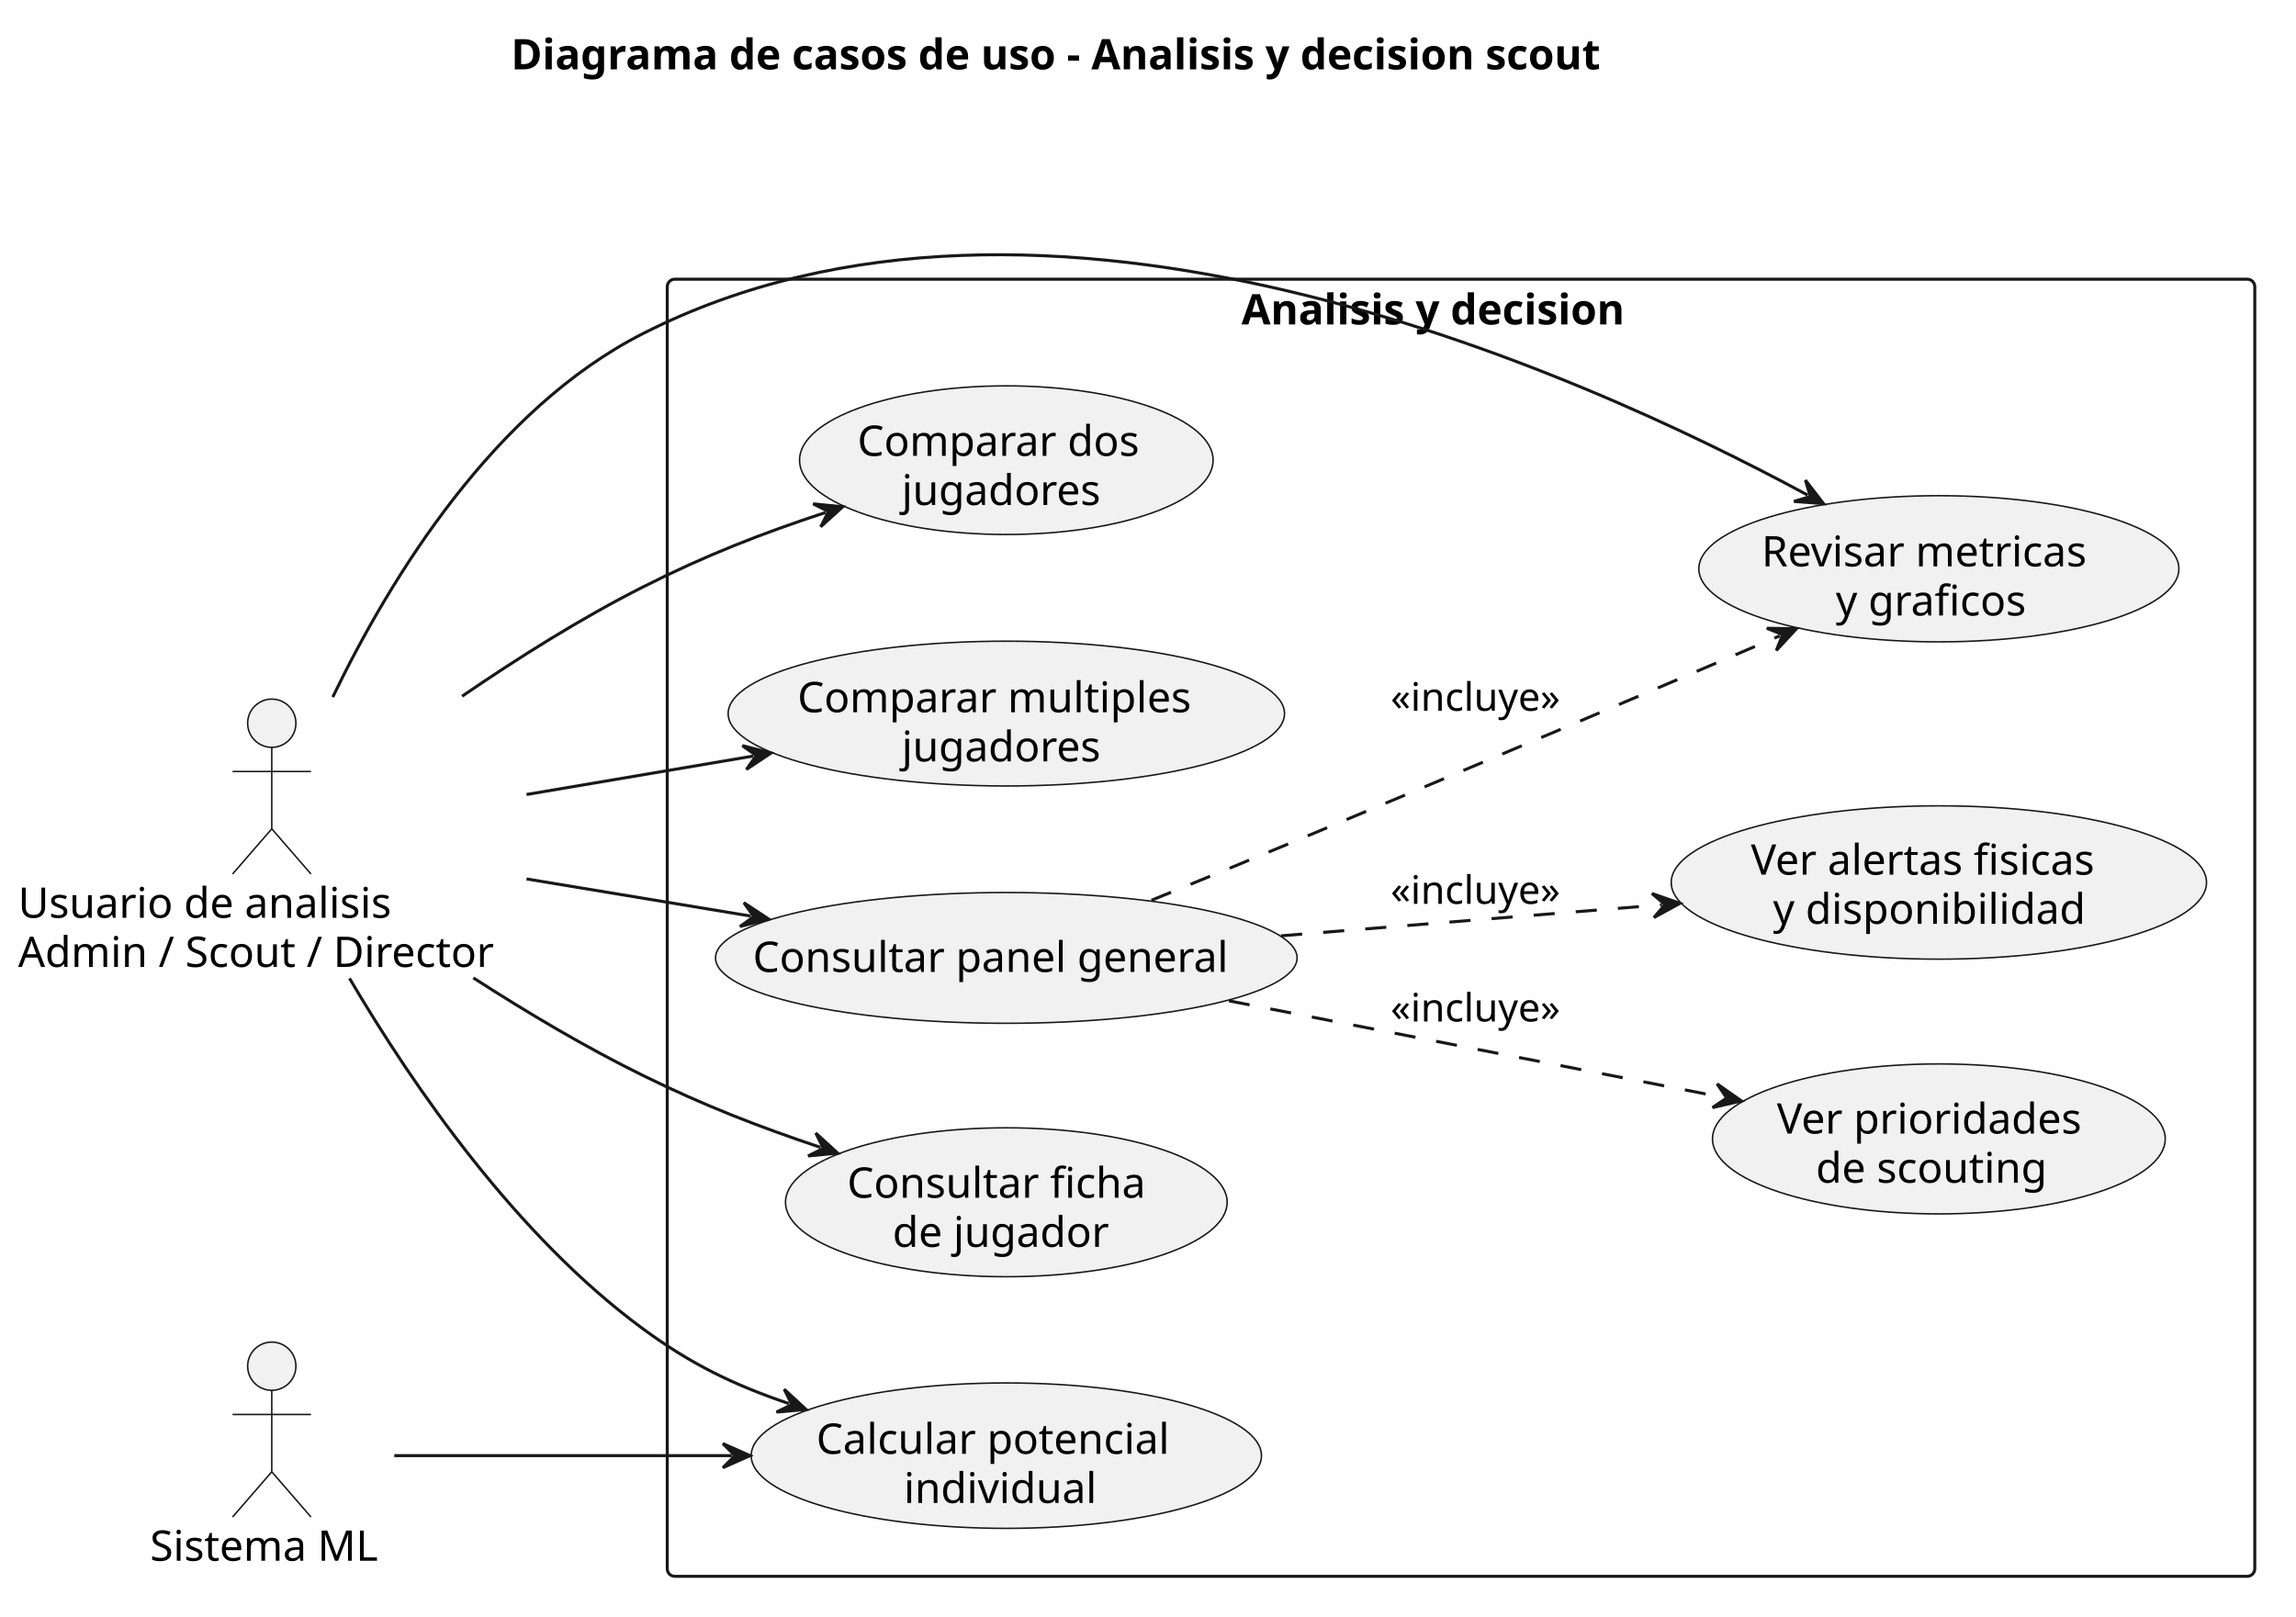
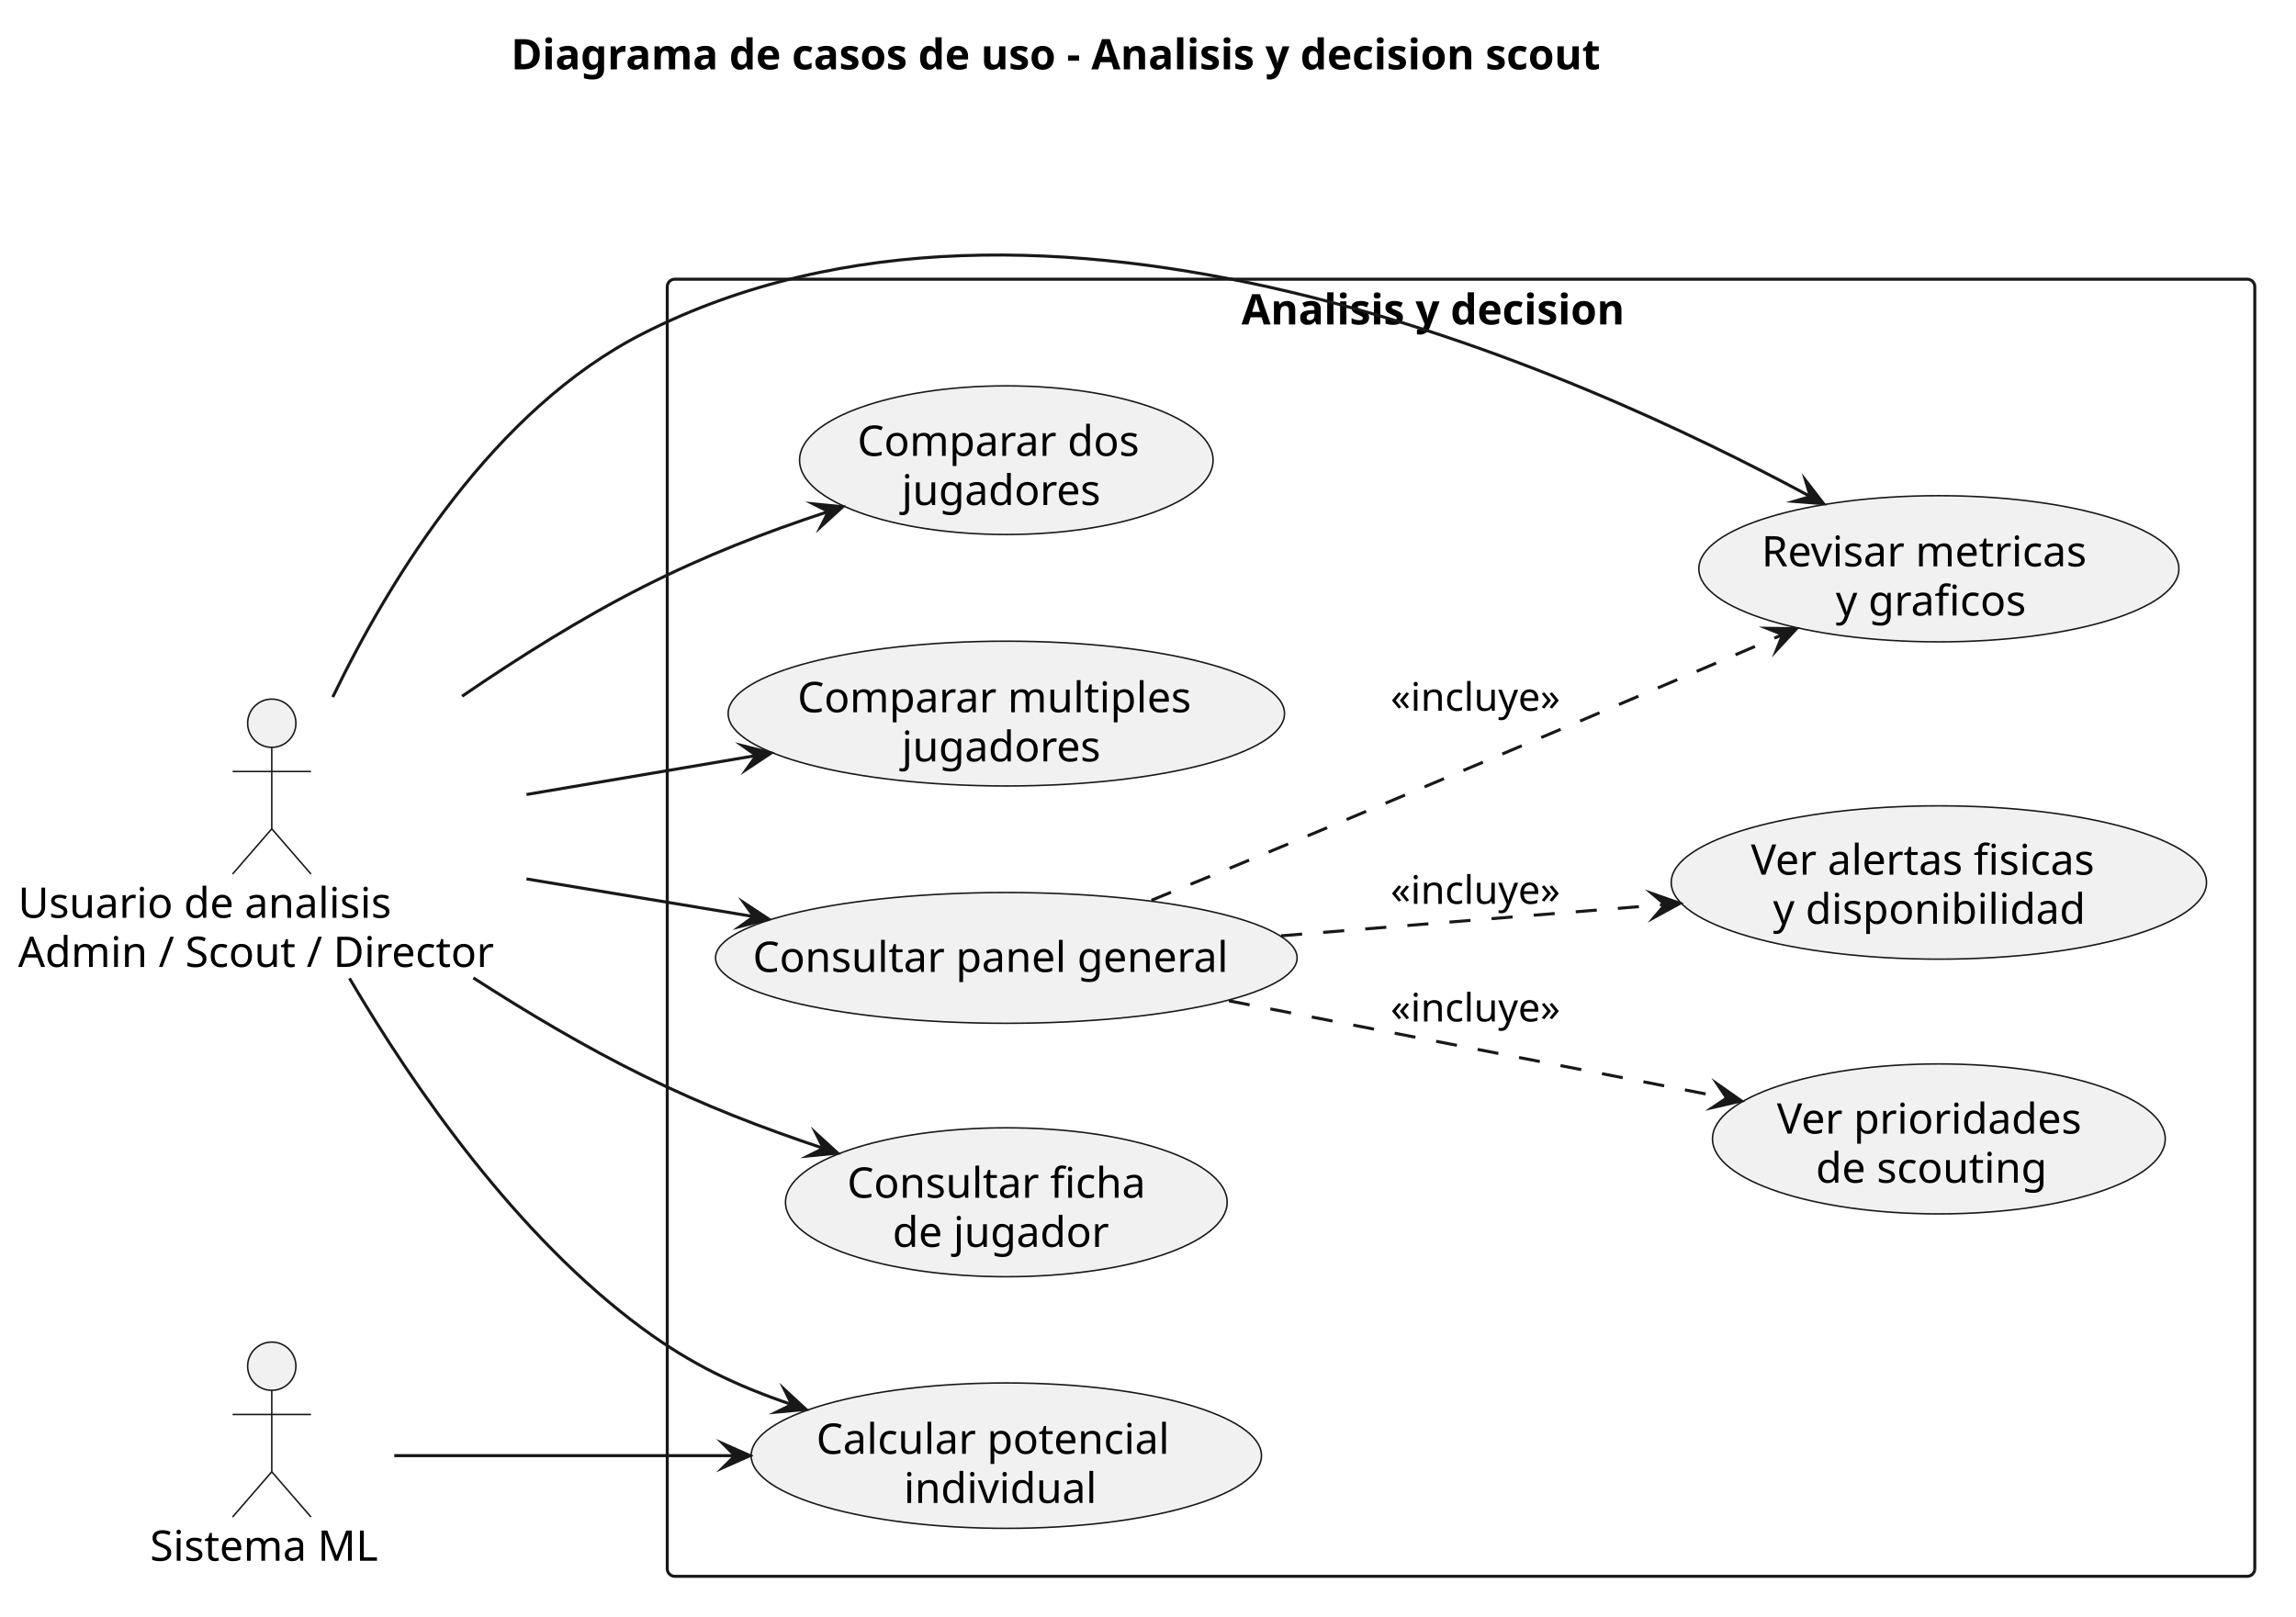
- <svg xmlns="http://www.w3.org/2000/svg" contentStyleType="text/css" data-diagram-type="DESCRIPTION" height="536px" preserveAspectRatio="none" style="width:761px;height:536px;background:#FFFFFF;" version="1.1" viewBox="0 0 761 536" width="761px" zoomAndPan="magnify">
+ <svg xmlns="http://www.w3.org/2000/svg" version="1.1" data-diagram-type="DESCRIPTION" style="width:761px;height:536px;background:#FFFFFF;" width="761px" height="536px" viewBox="0 0 761 536" zoomAndPan="magnify" preserveAspectRatio="none" contentStyleType="text/css">
  <defs />
-   <g>
+   <g font-family="sans-serif" lengthAdjust="spacing">
    <g class="title" data-source-line="1">
-       <text fill="#000000" font-family="sans-serif" font-size="14" font-weight="700" lengthAdjust="spacing" textLength="415.611" x="169.364" y="22.995">Diagrama de casos de uso - Analisis y decision scout</text>
+       <text x="169.364" y="22.995" fill="#000" font-size="14" textLength="415.611" font-weight="700">Diagrama de casos de uso - Analisis y decision scout</text>
    </g>
-     <g class="cluster" data-qualified-name="Analisis y decision" data-source-line="8" id="ent0004">
-       <rect fill="none" height="430" rx="2.5" ry="2.5" style="stroke:#181818;stroke-width:1;" width="526.18" x="221.16" y="92.557" />
-       <text fill="#000000" font-family="sans-serif" font-size="14" font-weight="700" lengthAdjust="spacing" textLength="145.517" x="411.492" y="107.552">Analisis y decision</text>
+     <g class="cluster" data-qualified-name="Analisis y decision" id="ent0003" data-source-line="8">
+       <rect x="221.16" y="92.557" width="526.18" height="430" fill="none" style="stroke:#181818;stroke-width:1;" rx="2.5" ry="2.5" />
+       <text x="411.492" y="107.552" fill="#000" font-size="14" textLength="145.517" font-weight="700">Analisis y decision</text>
    </g>
-     <g class="entity" data-qualified-name="Analisis y decision.UC01" data-source-line="9" id="ent0005">
-       <ellipse cx="333.541" cy="317.553" fill="#F1F1F1" rx="96.381" ry="21.676" style="stroke:#181818;stroke-width:0.5;" />
-       <text fill="#000000" font-family="sans-serif" font-size="14" lengthAdjust="spacing" textLength="168.048" x="249.517" y="322.201">Consultar panel general</text>
+     <g class="entity" data-qualified-name="Analisis y decision.UC01" id="ent0004" data-source-line="9">
+       <ellipse cx="333.541" cy="317.553" rx="96.381" ry="21.676" fill="#F1F1F1" style="stroke:#181818;stroke-width:0.5;" />
+       <text x="249.517" y="322.201" fill="#000" font-size="14" textLength="168.048">Consultar panel general</text>
    </g>
-     <g class="entity" data-qualified-name="Analisis y decision.UC02" data-source-line="10" id="ent0006">
-       <ellipse cx="642.631" cy="377.557" fill="#F1F1F1" rx="75.031" ry="24.86" style="stroke:#181818;stroke-width:0.5;" />
-       <text fill="#000000" font-family="sans-serif" font-size="14" lengthAdjust="spacing" textLength="107.399" x="588.932" y="375.784">Ver prioridades</text>
-       <text fill="#000000" font-family="sans-serif" font-size="14" lengthAdjust="spacing" textLength="81.519" x="601.872" y="392.081">de scouting</text>
+     <g class="entity" data-qualified-name="Analisis y decision.UC02" id="ent0005" data-source-line="10">
+       <ellipse cx="642.631" cy="377.557" rx="75.031" ry="24.86" fill="#F1F1F1" style="stroke:#181818;stroke-width:0.5;" />
+       <text x="588.932" y="375.784" fill="#000" font-size="14" textLength="107.399">Ver prioridades</text>
+       <text x="601.872" y="392.081" fill="#000" font-size="14" textLength="81.519">de scouting</text>
    </g>
-     <g class="entity" data-qualified-name="Analisis y decision.UC03" data-source-line="11" id="ent0007">
-       <ellipse cx="642.63" cy="292.554" fill="#F1F1F1" rx="88.71" ry="25.417" style="stroke:#181818;stroke-width:0.5;" />
-       <text fill="#000000" font-family="sans-serif" font-size="14" lengthAdjust="spacing" textLength="124.619" x="580.321" y="289.958">Ver alertas fisicas</text>
-       <text fill="#000000" font-family="sans-serif" font-size="14" lengthAdjust="spacing" textLength="109.929" x="587.666" y="306.255">y disponibilidad</text>
+     <g class="entity" data-qualified-name="Analisis y decision.UC03" id="ent0006" data-source-line="11">
+       <ellipse cx="642.63" cy="292.554" rx="88.71" ry="25.417" fill="#F1F1F1" style="stroke:#181818;stroke-width:0.5;" />
+       <text x="580.32" y="289.958" fill="#000" font-size="14" textLength="124.619">Ver alertas fisicas</text>
+       <text x="587.666" y="306.255" fill="#000" font-size="14" textLength="109.929">y disponibilidad</text>
    </g>
-     <g class="entity" data-qualified-name="Analisis y decision.UC04" data-source-line="12" id="ent0008">
-       <ellipse cx="333.542" cy="398.56" fill="#F1F1F1" rx="73.192" ry="24.683" style="stroke:#181818;stroke-width:0.5;" />
-       <text fill="#000000" font-family="sans-serif" font-size="14" lengthAdjust="spacing" textLength="105.513" x="280.786" y="397.054">Consultar ficha</text>
-       <text fill="#000000" font-family="sans-serif" font-size="14" lengthAdjust="spacing" textLength="75.387" x="295.849" y="413.351">de jugador</text>
+     <g class="entity" data-qualified-name="Analisis y decision.UC04" id="ent0007" data-source-line="12">
+       <ellipse cx="333.542" cy="398.56" rx="73.192" ry="24.683" fill="#F1F1F1" style="stroke:#181818;stroke-width:0.5;" />
+       <text x="280.786" y="397.054" fill="#000" font-size="14" textLength="105.513">Consultar ficha</text>
+       <text x="295.849" y="413.351" fill="#000" font-size="14" textLength="75.387">de jugador</text>
    </g>
-     <g class="entity" data-qualified-name="Analisis y decision.UC05" data-source-line="13" id="ent0009">
-       <ellipse cx="333.544" cy="482.56" fill="#F1F1F1" rx="84.564" ry="24.104" style="stroke:#181818;stroke-width:0.5;" />
-       <text fill="#000000" font-family="sans-serif" font-size="14" lengthAdjust="spacing" textLength="125.973" x="270.557" y="481.949">Calcular potencial</text>
-       <text fill="#000000" font-family="sans-serif" font-size="14" lengthAdjust="spacing" textLength="67.942" x="299.572" y="498.246">individual</text>
+     <g class="entity" data-qualified-name="Analisis y decision.UC05" id="ent0008" data-source-line="13">
+       <ellipse cx="333.544" cy="482.56" rx="84.564" ry="24.103" fill="#F1F1F1" style="stroke:#181818;stroke-width:0.5;" />
+       <text x="270.557" y="481.949" fill="#000" font-size="14" textLength="125.973">Calcular potencial</text>
+       <text x="299.572" y="498.246" fill="#000" font-size="14" textLength="67.942">individual</text>
    </g>
-     <g class="entity" data-qualified-name="Analisis y decision.UC06" data-source-line="14" id="ent0010">
-       <ellipse cx="333.541" cy="152.554" fill="#F1F1F1" rx="68.541" ry="24.637" style="stroke:#181818;stroke-width:0.5;" />
-       <text fill="#000000" font-family="sans-serif" font-size="14" lengthAdjust="spacing" textLength="98.731" x="284.175" y="151.118">Comparar dos</text>
-       <text fill="#000000" font-family="sans-serif" font-size="14" lengthAdjust="spacing" textLength="69.344" x="298.869" y="167.415">jugadores</text>
+     <g class="entity" data-qualified-name="Analisis y decision.UC06" id="ent0009" data-source-line="14">
+       <ellipse cx="333.541" cy="152.554" rx="68.541" ry="24.637" fill="#F1F1F1" style="stroke:#181818;stroke-width:0.5;" />
+       <text x="284.175" y="151.118" fill="#000" font-size="14" textLength="98.731">Comparar dos</text>
+       <text x="298.869" y="167.415" fill="#000" font-size="14" textLength="69.344">jugadores</text>
    </g>
-     <g class="entity" data-qualified-name="Analisis y decision.UC07" data-source-line="15" id="ent0011">
-       <ellipse cx="333.543" cy="236.557" fill="#F1F1F1" rx="92.203" ry="24" style="stroke:#181818;stroke-width:0.5;" />
-       <text fill="#000000" font-family="sans-serif" font-size="14" lengthAdjust="spacing" textLength="138.448" x="264.319" y="236.109">Comparar multiples</text>
-       <text fill="#000000" font-family="sans-serif" font-size="14" lengthAdjust="spacing" textLength="69.344" x="298.871" y="252.406">jugadores</text>
+     <g class="entity" data-qualified-name="Analisis y decision.UC07" id="ent0010" data-source-line="15">
+       <ellipse cx="333.543" cy="236.557" rx="92.203" ry="24" fill="#F1F1F1" style="stroke:#181818;stroke-width:0.5;" />
+       <text x="264.319" y="236.109" fill="#000" font-size="14" textLength="138.448">Comparar multiples</text>
+       <text x="298.871" y="252.406" fill="#000" font-size="14" textLength="69.344">jugadores</text>
    </g>
-     <g class="entity" data-qualified-name="Analisis y decision.UC08" data-source-line="16" id="ent0012">
-       <ellipse cx="642.631" cy="188.553" fill="#F1F1F1" rx="79.552" ry="24.226" style="stroke:#181818;stroke-width:0.5;" />
-       <text fill="#000000" font-family="sans-serif" font-size="14" lengthAdjust="spacing" textLength="117.551" x="583.856" y="187.75">Revisar metricas</text>
-       <text fill="#000000" font-family="sans-serif" font-size="14" lengthAdjust="spacing" textLength="68.332" x="608.465" y="204.047">y graficos</text>
+     <g class="entity" data-qualified-name="Analisis y decision.UC08" id="ent0011" data-source-line="16">
+       <ellipse cx="642.631" cy="188.553" rx="79.551" ry="24.226" fill="#F1F1F1" style="stroke:#181818;stroke-width:0.5;" />
+       <text x="583.856" y="187.75" fill="#000" font-size="14" textLength="117.551">Revisar metricas</text>
+       <text x="608.465" y="204.047" fill="#000" font-size="14" textLength="68.332">y graficos</text>
    </g>
-     <g class="entity" data-qualified-name="Analyst" data-source-line="5" id="ent0002">
-       <ellipse cx="90.079" cy="239.757" fill="#F1F1F1" rx="8" ry="8" style="stroke:#181818;stroke-width:0.5;" />
-       <path d="M90.079,247.757 L90.079,274.757 M77.079,255.757 L103.079,255.757 M90.079,274.757 L77.079,289.757 M90.079,274.757 L103.079,289.757" fill="none" style="stroke:#181818;stroke-width:0.5;" />
-       <text fill="#000000" font-family="sans-serif" font-size="14" lengthAdjust="spacing" textLength="131.893" x="6" y="304.252">Usuario de analisis</text>
-       <text fill="#000000" font-family="sans-serif" font-size="14" lengthAdjust="spacing" textLength="168.157" x="6" y="320.549">Admin / Scout / Director</text>
+     <g class="entity" data-qualified-name="Analyst" id="ent0001" data-source-line="5">
+       <ellipse cx="90.079" cy="239.757" rx="8" ry="8" fill="#F1F1F1" style="stroke:#181818;stroke-width:0.5;" />
+       <path d="M90.079,247.757 L90.079,274.757 M77.079,255.757 L103.079,255.757 M90.079,274.757 L77.079,289.757 M90.079,274.757 L103.079,289.757" style="stroke:#181818;stroke-width:0.5;" fill="none" />
+       <text x="6" y="304.252" fill="#000" font-size="14" textLength="131.893">Usuario de analisis</text>
+       <text x="6" y="320.549" fill="#000" font-size="14" textLength="168.157">Admin / Scout / Director</text>
    </g>
-     <g class="entity" data-qualified-name="ML" data-source-line="6" id="ent0003">
-       <ellipse cx="90.079" cy="452.907" fill="#F1F1F1" rx="8" ry="8" style="stroke:#181818;stroke-width:0.5;" />
-       <path d="M90.079,460.907 L90.079,487.907 M77.079,468.907 L103.079,468.907 M90.079,487.907 L77.079,502.907 M90.079,487.907 L103.079,502.907" fill="none" style="stroke:#181818;stroke-width:0.5;" />
-       <text fill="#000000" font-family="sans-serif" font-size="14" lengthAdjust="spacing" textLength="80.719" x="49.72" y="517.402">Sistema ML</text>
+     <g class="entity" data-qualified-name="ML" id="ent0002" data-source-line="6">
+       <ellipse cx="90.079" cy="452.907" rx="8" ry="8" fill="#F1F1F1" style="stroke:#181818;stroke-width:0.5;" />
+       <path d="M90.079,460.907 L90.079,487.907 M77.079,468.907 L103.079,468.907 M90.079,487.907 L77.079,502.907 M90.079,487.907 L103.079,502.907" style="stroke:#181818;stroke-width:0.5;" fill="none" />
+       <text x="49.72" y="517.402" fill="#000" font-size="14" textLength="80.719">Sistema ML</text>
    </g>
-     <g class="link" data-entity-1="ent0002" data-entity-2="ent0005" data-link-type="dependency" data-source-line="19" id="lnk13">
-       <path d="M174.51,291.377 C200.55,295.687 223.231,299.445 248.861,303.695" fill="none" id="Analyst-to-UC01" style="stroke:#181818;stroke-width:1;" />
-       <polygon fill="#181818" points="254.78,304.677,246.556,299.259,249.847,303.859,245.247,307.151,254.78,304.677" style="stroke:#181818;stroke-width:1;" />
+     <g class="link" data-entity-1="ent0001" data-entity-2="ent0004" id="lnk12" data-source-line="19" data-link-type="dependency">
+       <path d="M174.51,291.377 C200.55,295.687 224.217,299.609 249.847,303.859" style="stroke:#181818;stroke-width:1;" fill="none" id="Analyst-to-UC01" />
+       <polygon points="254.78,304.677,246.556,299.258,249.847,303.859,245.247,307.151,254.78,304.677" fill="#181818" style="stroke:#181818;stroke-width:1;stroke-linejoin:miter;stroke-miterlimit:10;" />
    </g>
-     <g class="link" data-entity-1="ent0002" data-entity-2="ent0008" data-link-type="dependency" data-source-line="20" id="lnk14">
-       <path d="M156.89,324.177 C174.67,335.637 194.23,347.267 213.16,356.557 C233.57,366.577 251.3,373.454 271.96,380.364" fill="none" id="Analyst-to-UC04" style="stroke:#181818;stroke-width:1;" />
-       <polygon fill="#181818" points="277.65,382.267,270.384,375.619,272.908,380.681,267.846,383.206,277.65,382.267" style="stroke:#181818;stroke-width:1;" />
+     <g class="link" data-entity-1="ent0001" data-entity-2="ent0007" id="lnk13" data-source-line="20" data-link-type="dependency">
+       <path d="M156.89,324.177 C174.67,335.637 194.23,347.267 213.16,356.557 C233.57,366.577 252.248,373.771 272.908,380.681" style="stroke:#181818;stroke-width:1;" fill="none" id="Analyst-to-UC04" />
+       <polygon points="277.65,382.267,270.384,375.619,272.908,380.681,267.846,383.206,277.65,382.267" fill="#181818" style="stroke:#181818;stroke-width:1;stroke-linejoin:miter;stroke-miterlimit:10;" />
    </g>
-     <g class="link" data-entity-1="ent0002" data-entity-2="ent0009" data-link-type="dependency" data-source-line="21" id="lnk15">
-       <path d="M115.84,324.317 C137.22,360.627 171.26,409.807 213.16,440.557 C229.1,452.257 242.91,458.984 261.48,465.304" fill="none" id="Analyst-to-UC05" style="stroke:#181818;stroke-width:1;" />
-       <polygon fill="#181818" points="267.16,467.237,259.929,460.55,262.427,465.626,257.351,468.124,267.16,467.237" style="stroke:#181818;stroke-width:1;" />
+     <g class="link" data-entity-1="ent0001" data-entity-2="ent0008" id="lnk14" data-source-line="21" data-link-type="dependency">
+       <path d="M115.84,324.317 C137.22,360.627 171.26,409.807 213.16,440.557 C229.1,452.257 243.857,459.306 262.427,465.626" style="stroke:#181818;stroke-width:1;" fill="none" id="Analyst-to-UC05" />
+       <polygon points="267.16,467.237,259.929,460.55,262.427,465.626,257.351,468.124,267.16,467.237" fill="#181818" style="stroke:#181818;stroke-width:1;stroke-linejoin:miter;stroke-miterlimit:10;" />
    </g>
-     <g class="link" data-entity-1="ent0002" data-entity-2="ent0010" data-link-type="dependency" data-source-line="22" id="lnk16">
-       <path d="M153.16,230.807 C171.84,218.007 192.8,204.837 213.16,194.557 C234.04,184.007 252.512,176.846 273.622,169.886" fill="none" id="Analyst-to-UC06" style="stroke:#181818;stroke-width:1;" />
-       <polygon fill="#181818" points="279.32,168.007,269.52,167.026,274.571,169.572,272.025,174.624,279.32,168.007" style="stroke:#181818;stroke-width:1;" />
+     <g class="link" data-entity-1="ent0001" data-entity-2="ent0009" id="lnk15" data-source-line="22" data-link-type="dependency">
+       <path d="M153.16,230.807 C171.84,218.007 192.8,204.837 213.16,194.557 C234.04,184.007 253.461,176.532 274.571,169.572" style="stroke:#181818;stroke-width:1;" fill="none" id="Analyst-to-UC06" />
+       <polygon points="279.32,168.007,269.52,167.026,274.571,169.572,272.025,174.624,279.32,168.007" fill="#181818" style="stroke:#181818;stroke-width:1;stroke-linejoin:miter;stroke-miterlimit:10;" />
    </g>
-     <g class="link" data-entity-1="ent0002" data-entity-2="ent0011" data-link-type="dependency" data-source-line="23" id="lnk17">
-       <path d="M174.51,263.387 C200.82,258.927 223.834,255.01 249.674,250.63" fill="none" id="Analyst-to-UC07" style="stroke:#181818;stroke-width:1;" />
-       <polygon fill="#181818" points="255.59,249.627,246.048,247.187,250.66,250.463,247.385,255.075,255.59,249.627" style="stroke:#181818;stroke-width:1;" />
+     <g class="link" data-entity-1="ent0001" data-entity-2="ent0010" id="lnk16" data-source-line="23" data-link-type="dependency">
+       <path d="M174.51,263.387 C200.82,258.927 224.82,254.842 250.66,250.462" style="stroke:#181818;stroke-width:1;" fill="none" id="Analyst-to-UC07" />
+       <polygon points="255.59,249.627,246.048,247.187,250.66,250.462,247.385,255.075,255.59,249.627" fill="#181818" style="stroke:#181818;stroke-width:1;stroke-linejoin:miter;stroke-miterlimit:10;" />
    </g>
-     <g class="link" data-entity-1="ent0002" data-entity-2="ent0012" data-link-type="dependency" data-source-line="24" id="lnk18">
-       <path d="M110.29,231.077 C129.68,190.937 163.84,135.597 213.16,110.557 C345.64,43.297 521.901,122.395 599.141,164.125" fill="none" id="Analyst-to-UC08" style="stroke:#181818;stroke-width:1;" />
-       <polygon fill="#181818" points="604.42,166.977,598.403,159.18,600.021,164.6,594.6,166.218,604.42,166.977" style="stroke:#181818;stroke-width:1;" />
+     <g class="link" data-entity-1="ent0001" data-entity-2="ent0011" id="lnk17" data-source-line="24" data-link-type="dependency">
+       <path d="M110.29,231.077 C129.68,190.937 163.84,135.597 213.16,110.557 C345.64,43.297 522.781,122.87 600.021,164.6" style="stroke:#181818;stroke-width:1;" fill="none" id="Analyst-to-UC08" />
+       <polygon points="604.42,166.977,598.403,159.18,600.021,164.6,594.6,166.218,604.42,166.977" fill="#181818" style="stroke:#181818;stroke-width:1;stroke-linejoin:miter;stroke-miterlimit:10;" />
    </g>
-     <g class="link" data-entity-1="ent0003" data-entity-2="ent0009" data-link-type="dependency" data-source-line="25" id="lnk19">
-       <path d="M130.68,482.557 C162.59,482.557 202.57,482.557 242.59,482.557" fill="none" id="ML-to-UC05" style="stroke:#181818;stroke-width:1;" />
-       <polygon fill="#181818" points="248.59,482.557,239.59,478.557,243.59,482.557,239.59,486.557,248.59,482.557" style="stroke:#181818;stroke-width:1;" />
+     <g class="link" data-entity-1="ent0002" data-entity-2="ent0008" id="lnk18" data-source-line="25" data-link-type="dependency">
+       <path d="M130.68,482.557 C162.59,482.557 203.57,482.557 243.59,482.557" style="stroke:#181818;stroke-width:1;" fill="none" id="ML-to-UC05" />
+       <polygon points="248.59,482.557,239.59,478.557,243.59,482.557,239.59,486.557,248.59,482.557" fill="#181818" style="stroke:#181818;stroke-width:1;stroke-linejoin:miter;stroke-miterlimit:10;" />
    </g>
-     <g class="link" data-entity-1="ent0005" data-entity-2="ent0006" data-link-type="dependency" data-source-line="27" id="lnk20">
-       <path d="M407.31,331.777 C458.93,341.857 521.671,354.116 571.311,363.816" fill="none" id="UC01-to-UC02" style="stroke:#181818;stroke-width:1;stroke-dasharray:7,7;" />
-       <polygon fill="#181818" points="577.2,364.967,569.134,359.315,572.293,364.008,567.6,367.167,577.2,364.967" style="stroke:#181818;stroke-width:1;" />
-       <text fill="#000000" font-family="sans-serif" font-size="13" lengthAdjust="spacing" textLength="62.448" x="460.92" y="338.624">«incluye»</text>
+     <g class="link" data-entity-1="ent0004" data-entity-2="ent0005" id="lnk19" data-source-line="27" data-link-type="dependency">
+       <path d="M407.31,331.777 C458.93,341.857 522.653,354.308 572.293,364.008" style="stroke:#181818;stroke-width:1;stroke-dasharray:7,7;" fill="none" id="UC01-to-UC02" />
+       <polygon points="577.2,364.967,569.134,359.315,572.293,364.008,567.6,367.167,577.2,364.967" fill="#181818" style="stroke:#181818;stroke-width:1;stroke-linejoin:miter;stroke-miterlimit:10;" />
+       <text x="460.92" y="338.624" fill="#000" font-size="13" textLength="62.448">«incluye»</text>
    </g>
-     <g class="link" data-entity-1="ent0005" data-entity-2="ent0007" data-link-type="dependency" data-source-line="28" id="lnk21">
-       <path d="M424.6,310.227 C466.37,306.827 509.76,303.294 550.85,299.944" fill="none" id="UC01-to-UC03" style="stroke:#181818;stroke-width:1;stroke-dasharray:7,7;" />
-       <polygon fill="#181818" points="556.83,299.457,547.535,296.201,551.846,299.863,548.185,304.175,556.83,299.457" style="stroke:#181818;stroke-width:1;" />
-       <text fill="#000000" font-family="sans-serif" font-size="13" lengthAdjust="spacing" textLength="62.448" x="460.92" y="299.624">«incluye»</text>
+     <g class="link" data-entity-1="ent0004" data-entity-2="ent0006" id="lnk20" data-source-line="28" data-link-type="dependency">
+       <path d="M424.6,310.227 C466.37,306.827 510.757,303.213 551.847,299.863" style="stroke:#181818;stroke-width:1;stroke-dasharray:7,7;" fill="none" id="UC01-to-UC03" />
+       <polygon points="556.83,299.457,547.535,296.201,551.847,299.863,548.185,304.175,556.83,299.457" fill="#181818" style="stroke:#181818;stroke-width:1;stroke-linejoin:miter;stroke-miterlimit:10;" />
+       <text x="460.92" y="299.624" fill="#000" font-size="13" textLength="62.448">«incluye»</text>
    </g>
-     <g class="link" data-entity-1="ent0005" data-entity-2="ent0012" data-link-type="dependency" data-source-line="29" id="lnk22">
-       <path d="M381.65,298.447 C397.05,292.157 414.23,285.097 429.92,278.557 C487.06,254.737 547.095,229.13 589.935,210.77" fill="none" id="UC01-to-UC08" style="stroke:#181818;stroke-width:1;stroke-dasharray:7,7;" />
-       <polygon fill="#181818" points="595.45,208.407,585.602,208.276,590.854,210.376,588.753,215.629,595.45,208.407" style="stroke:#181818;stroke-width:1;" />
-       <text fill="#000000" font-family="sans-serif" font-size="13" lengthAdjust="spacing" textLength="62.448" x="460.92" y="235.624">«incluye»</text>
+     <g class="link" data-entity-1="ent0004" data-entity-2="ent0011" id="lnk21" data-source-line="29" data-link-type="dependency">
+       <path d="M381.65,298.447 C397.05,292.157 414.23,285.097 429.92,278.557 C487.06,254.737 548.014,228.736 590.854,210.376" style="stroke:#181818;stroke-width:1;stroke-dasharray:7,7;" fill="none" id="UC01-to-UC08" />
+       <polygon points="595.45,208.407,585.602,208.276,590.854,210.376,588.753,215.629,595.45,208.407" fill="#181818" style="stroke:#181818;stroke-width:1;stroke-linejoin:miter;stroke-miterlimit:10;" />
+       <text x="460.92" y="235.624" fill="#000" font-size="13" textLength="62.448">«incluye»</text>
    </g>
  </g>
</svg>
